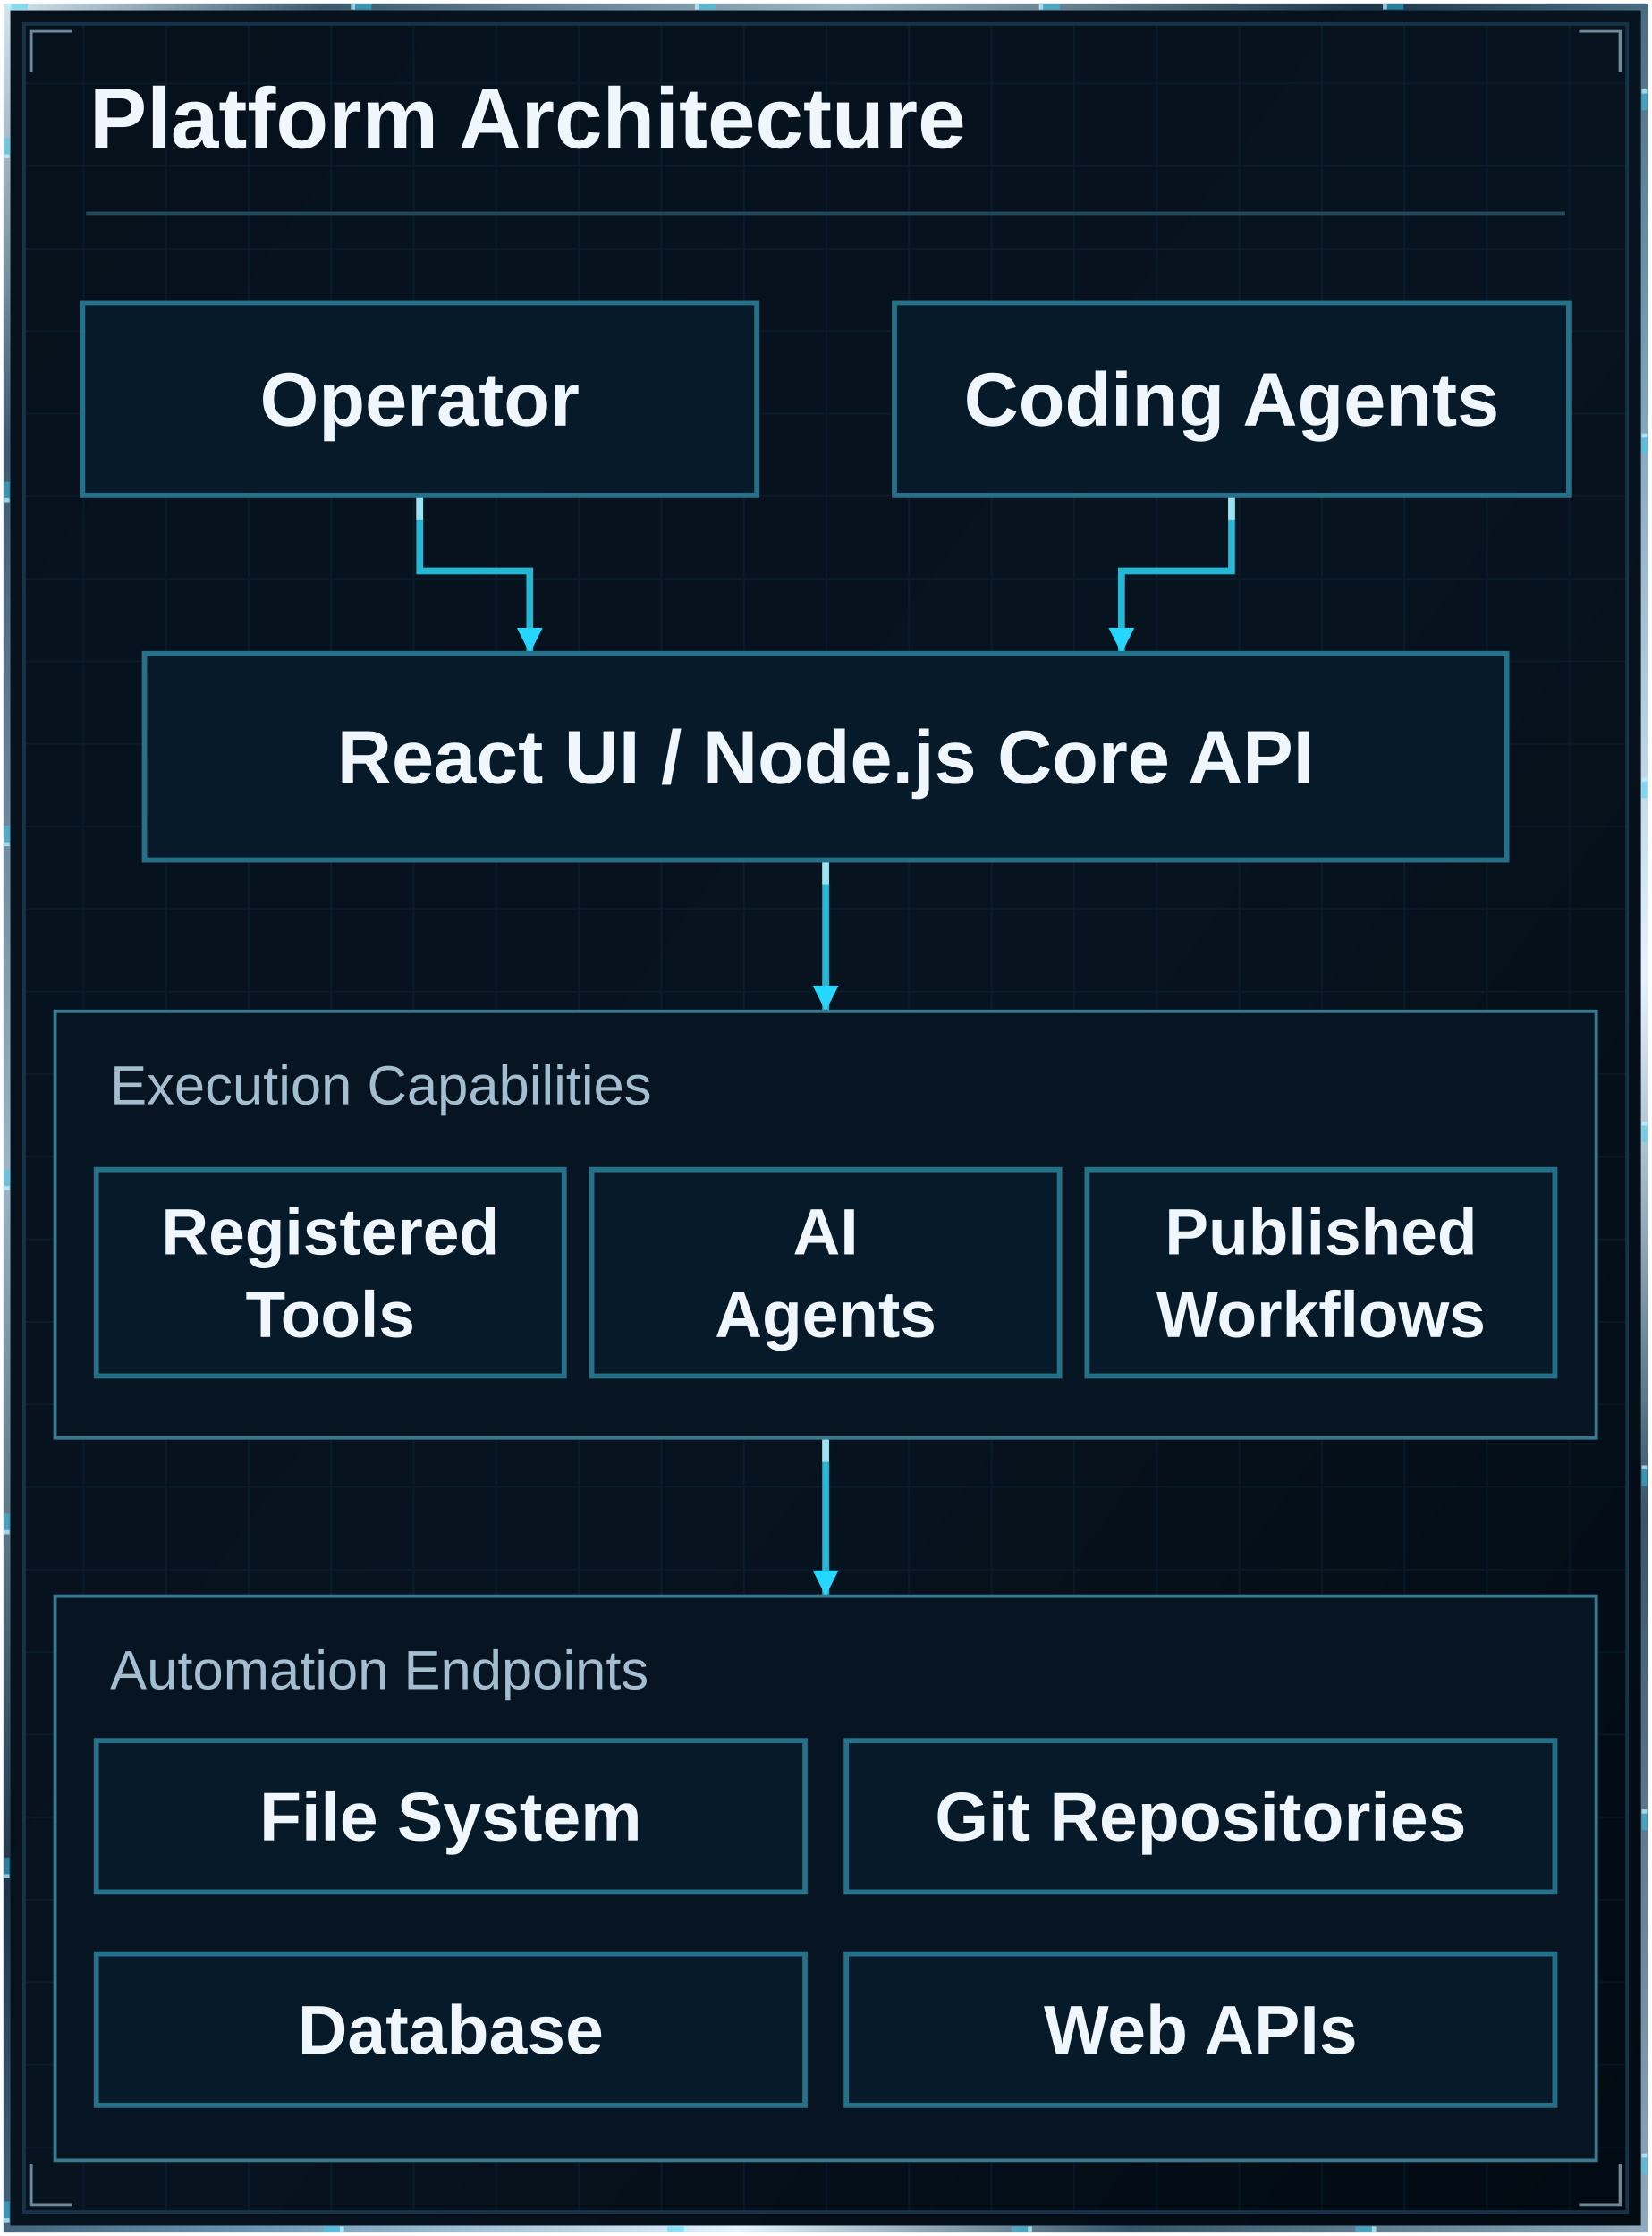
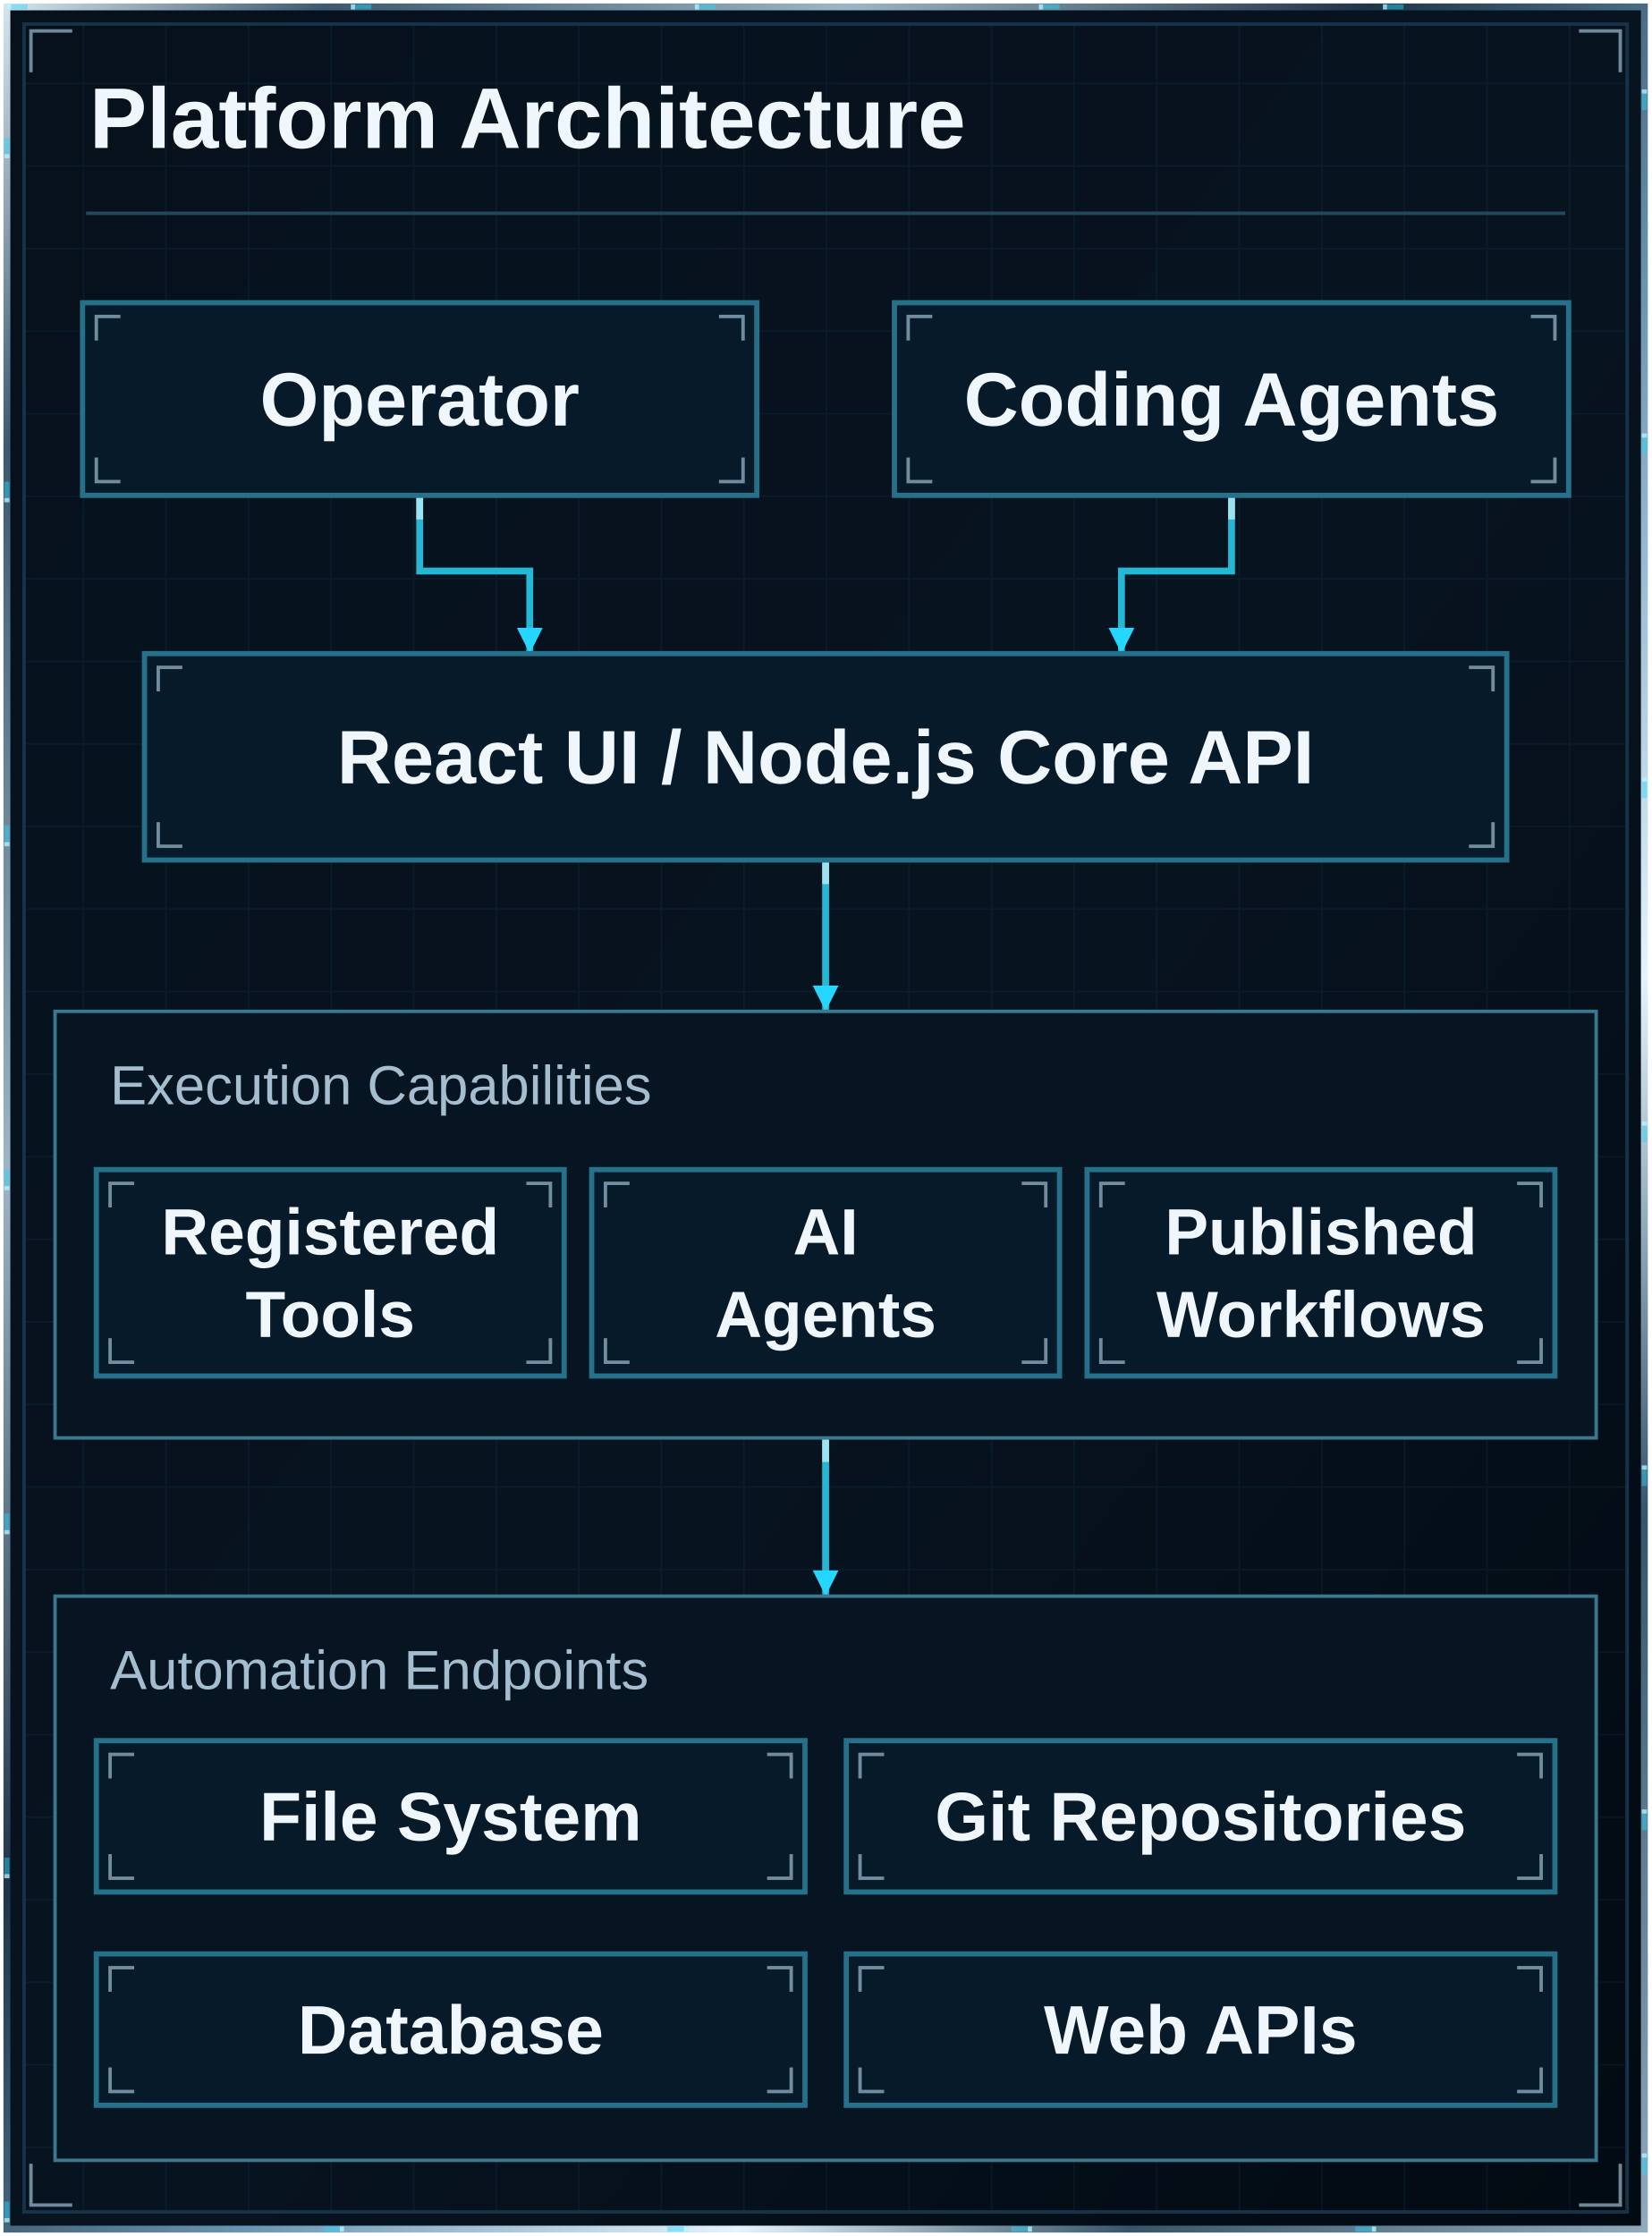
<svg xmlns="http://www.w3.org/2000/svg" width="480" height="650" viewBox="0 0 480 650" role="img" aria-labelledby="title desc" font-family="Segoe UI,Arial,sans-serif" data-motion="static">
  <defs>
    <linearGradient id="surface" x2="1" y2="1">
      <stop stop-color="#06111C" />
      <stop offset=".55" stop-color="#07131F" />
      <stop offset="1" stop-color="#020A12" />
    </linearGradient>
    <linearGradient id="metal" x2="1" y2="1">
      <stop stop-color="#D8E7EE" />
      <stop offset=".10" stop-color="#3C596D" />
      <stop offset=".26" stop-color="#9DB5C4" />
      <stop offset=".42" stop-color="#1F3547" />
      <stop offset=".57" stop-color="#6B96B1" />
      <stop offset=".72" stop-color="#E3F4FF" />
      <stop offset=".84" stop-color="#365569" />
      <stop offset="1" stop-color="#91ACBF" />
    </linearGradient>
    <pattern id="grid" width="24" height="24" patternUnits="userSpaceOnUse">
      <path d="M24 0H0V24" fill="none" stroke="#40BCFF" stroke-opacity=".055" />
    </pattern>
    <linearGradient id="shade">
      <stop stop-color="#020B14" stop-opacity=".93" />
      <stop offset=".36" stop-color="#020B14" stop-opacity=".72" />
      <stop offset=".67" stop-color="#020B14" stop-opacity=".08" />
      <stop offset="1" stop-color="#020B14" stop-opacity=".02" />
    </linearGradient>
    <linearGradient id="bottomShade" x1="0" y1="0" x2="0" y2="1">
      <stop stop-color="#020B14" stop-opacity="0" />
      <stop offset=".6" stop-color="#020B14" stop-opacity=".05" />
      <stop offset="1" stop-color="#020B14" stop-opacity=".85" />
    </linearGradient>
    <radialGradient id="halo">
      <stop stop-color="#6BE8FF" />
      <stop offset="1" stop-color="#25D6FF" stop-opacity="0" />
    </radialGradient>
    <marker id="arrow" viewBox="0 0 8 8" refX="7" refY="4" markerWidth="5" markerHeight="5" orient="auto">
      <path d="M1 1L7 4L1 7Z" fill="#25D6FF" />
    </marker>
  </defs>
  <rect x="2" y="2" width="476" height="646" fill="url(#surface)" stroke="url(#metal)" stroke-width="2" />
  <rect x="7" y="7" width="466" height="636" fill="url(#grid)" stroke="#163349" />
  <path d="M2 2H478V648H2Z" fill="none" stroke="#25D6FF" stroke-width="1.5" opacity=".45" pathLength="100" stroke-dasharray="6 94" class="sweep" />
  <path d="M2 2H478V648H2Z" fill="none" stroke="#E6FAFF" stroke-width="1.5" opacity=".6" pathLength="100" stroke-dasharray="1.2 98.8" class="spark" />
  <path d="M21 9H9V21" fill="none" stroke="#A9C9DD" opacity=".65" />
  <path d="M459 9H471V21" fill="none" stroke="#A9C9DD" opacity=".65" />
  <path d="M21 641H9V629" fill="none" stroke="#A9C9DD" opacity=".65" />
  <path d="M459 641H471V629" fill="none" stroke="#A9C9DD" opacity=".65" />
  <text x="26" y="43" font-size="25" fill="#F0F7FC" font-weight="650" text-anchor="start">Platform Architecture</text>
  <path d="M25 62H455" stroke="#22485C" />
  <path d="M122 144V166H154V190" fill="none" stroke="#25B8D6" stroke-width="2" marker-end="url(#arrow)" />
  <path d="M122 144V166H154V190" fill="none" stroke="#D8FAFF" stroke-width="2" opacity=".65" pathLength="100" stroke-dasharray="7 93" class="stream" />
  <path d="M358 144V166H326V190" fill="none" stroke="#25B8D6" stroke-width="2" marker-end="url(#arrow)" />
  <path d="M358 144V166H326V190" fill="none" stroke="#D8FAFF" stroke-width="2" opacity=".65" pathLength="100" stroke-dasharray="7 93" class="stream" />
  <path d="M240 250V294" fill="none" stroke="#25B8D6" stroke-width="2" marker-end="url(#arrow)" />
  <path d="M240 250V294" fill="none" stroke="#D8FAFF" stroke-width="2" opacity=".65" pathLength="100" stroke-dasharray="7 93" class="stream" />
  <path d="M240 418V464" fill="none" stroke="#25B8D6" stroke-width="2" marker-end="url(#arrow)" />
  <path d="M240 418V464" fill="none" stroke="#D8FAFF" stroke-width="2" opacity=".65" pathLength="100" stroke-dasharray="7 93" class="stream" />
  <g id="operator">
    <rect x="24" y="88" width="196" height="56" fill="#071A29" stroke="#26718A" stroke-width="1.5" />
+     <path d="M35 92H28V99 M209 92H216V99 M35 140H28V133 M209 140H216V133" fill="none" stroke="#A9C9DD" stroke-opacity=".65" stroke-width="1" />
    <text x="122.0" y="123.7" font-size="22" fill="#F0F7FC" font-weight="600" text-anchor="middle">Operator</text>
  </g>
  <g id="coding-agents">
    <rect x="260" y="88" width="196" height="56" fill="#071A29" stroke="#26718A" stroke-width="1.5" />
+     <path d="M271 92H264V99 M445 92H452V99 M271 140H264V133 M445 140H452V133" fill="none" stroke="#A9C9DD" stroke-opacity=".65" stroke-width="1" />
    <text x="358.0" y="123.7" font-size="22" fill="#F0F7FC" font-weight="600" text-anchor="middle">Coding Agents</text>
  </g>
  <g id="shared-access">
    <rect x="42" y="190" width="396" height="60" fill="#071A29" stroke="#26718A" stroke-width="1.5" />
+     <path d="M53 194H46V201 M427 194H434V201 M53 246H46V239 M427 246H434V239" fill="none" stroke="#A9C9DD" stroke-opacity=".65" stroke-width="1" />
    <text x="240.0" y="227.7" font-size="22" fill="#F0F7FC" font-weight="600" text-anchor="middle">React UI / Node.js Core API</text>
  </g>
  <rect x="16" y="294" width="448" height="124" fill="#061521" stroke="#39788E" />
  <text x="32" y="321" font-size="16" fill="#A4BDCF" font-weight="500" text-anchor="start">Execution Capabilities</text>
  <g id="tools">
    <rect x="28" y="340" width="136" height="60" fill="#071A29" stroke="#26718A" stroke-width="1.5" />
+     <path d="M39 344H32V351 M153 344H160V351 M39 396H32V389 M153 396H160V389" fill="none" stroke="#A9C9DD" stroke-opacity=".65" stroke-width="1" />
    <text x="96.0" y="364.65" font-size="19" fill="#F0F7FC" font-weight="600" text-anchor="middle">Registered</text>
    <text x="96.0" y="388.65" font-size="19" fill="#F0F7FC" font-weight="600" text-anchor="middle">Tools</text>
  </g>
  <g id="agents">
    <rect x="172" y="340" width="136" height="60" fill="#071A29" stroke="#26718A" stroke-width="1.5" />
+     <path d="M183 344H176V351 M297 344H304V351 M183 396H176V389 M297 396H304V389" fill="none" stroke="#A9C9DD" stroke-opacity=".65" stroke-width="1" />
    <text x="240.0" y="364.65" font-size="19" fill="#F0F7FC" font-weight="600" text-anchor="middle">AI</text>
    <text x="240.0" y="388.65" font-size="19" fill="#F0F7FC" font-weight="600" text-anchor="middle">Agents</text>
  </g>
  <g id="workflows">
    <rect x="316" y="340" width="136" height="60" fill="#071A29" stroke="#26718A" stroke-width="1.5" />
+     <path d="M327 344H320V351 M441 344H448V351 M327 396H320V389 M441 396H448V389" fill="none" stroke="#A9C9DD" stroke-opacity=".65" stroke-width="1" />
    <text x="384.0" y="364.65" font-size="19" fill="#F0F7FC" font-weight="600" text-anchor="middle">Published</text>
    <text x="384.0" y="388.65" font-size="19" fill="#F0F7FC" font-weight="600" text-anchor="middle">Workflows</text>
  </g>
  <rect x="16" y="464" width="448" height="164" fill="#061521" stroke="#39788E" />
  <text x="32" y="491" font-size="16" fill="#A4BDCF" font-weight="500" text-anchor="start">Automation Endpoints</text>
  <g id="files">
    <rect x="28" y="506" width="206" height="44" fill="#071A29" stroke="#26718A" stroke-width="1.5" />
+     <path d="M39 510H32V517 M223 510H230V517 M39 546H32V539 M223 546H230V539" fill="none" stroke="#A9C9DD" stroke-opacity=".65" stroke-width="1" />
    <text x="131.0" y="535.0" font-size="20" fill="#F0F7FC" font-weight="600" text-anchor="middle">File System</text>
  </g>
  <g id="database">
    <rect x="28" y="568" width="206" height="44" fill="#071A29" stroke="#26718A" stroke-width="1.5" />
+     <path d="M39 572H32V579 M223 572H230V579 M39 608H32V601 M223 608H230V601" fill="none" stroke="#A9C9DD" stroke-opacity=".65" stroke-width="1" />
    <text x="131.0" y="597.0" font-size="20" fill="#F0F7FC" font-weight="600" text-anchor="middle">Database</text>
  </g>
  <g id="git">
    <rect x="246" y="506" width="206" height="44" fill="#071A29" stroke="#26718A" stroke-width="1.5" />
+     <path d="M257 510H250V517 M441 510H448V517 M257 546H250V539 M441 546H448V539" fill="none" stroke="#A9C9DD" stroke-opacity=".65" stroke-width="1" />
    <text x="349.0" y="535.0" font-size="20" fill="#F0F7FC" font-weight="600" text-anchor="middle">Git Repositories</text>
  </g>
  <g id="web">
    <rect x="246" y="568" width="206" height="44" fill="#071A29" stroke="#26718A" stroke-width="1.5" />
+     <path d="M257 572H250V579 M441 572H448V579 M257 608H250V601 M441 608H448V601" fill="none" stroke="#A9C9DD" stroke-opacity=".65" stroke-width="1" />
    <text x="349.0" y="597.0" font-size="20" fill="#F0F7FC" font-weight="600" text-anchor="middle">Web APIs</text>
  </g>
</svg>
